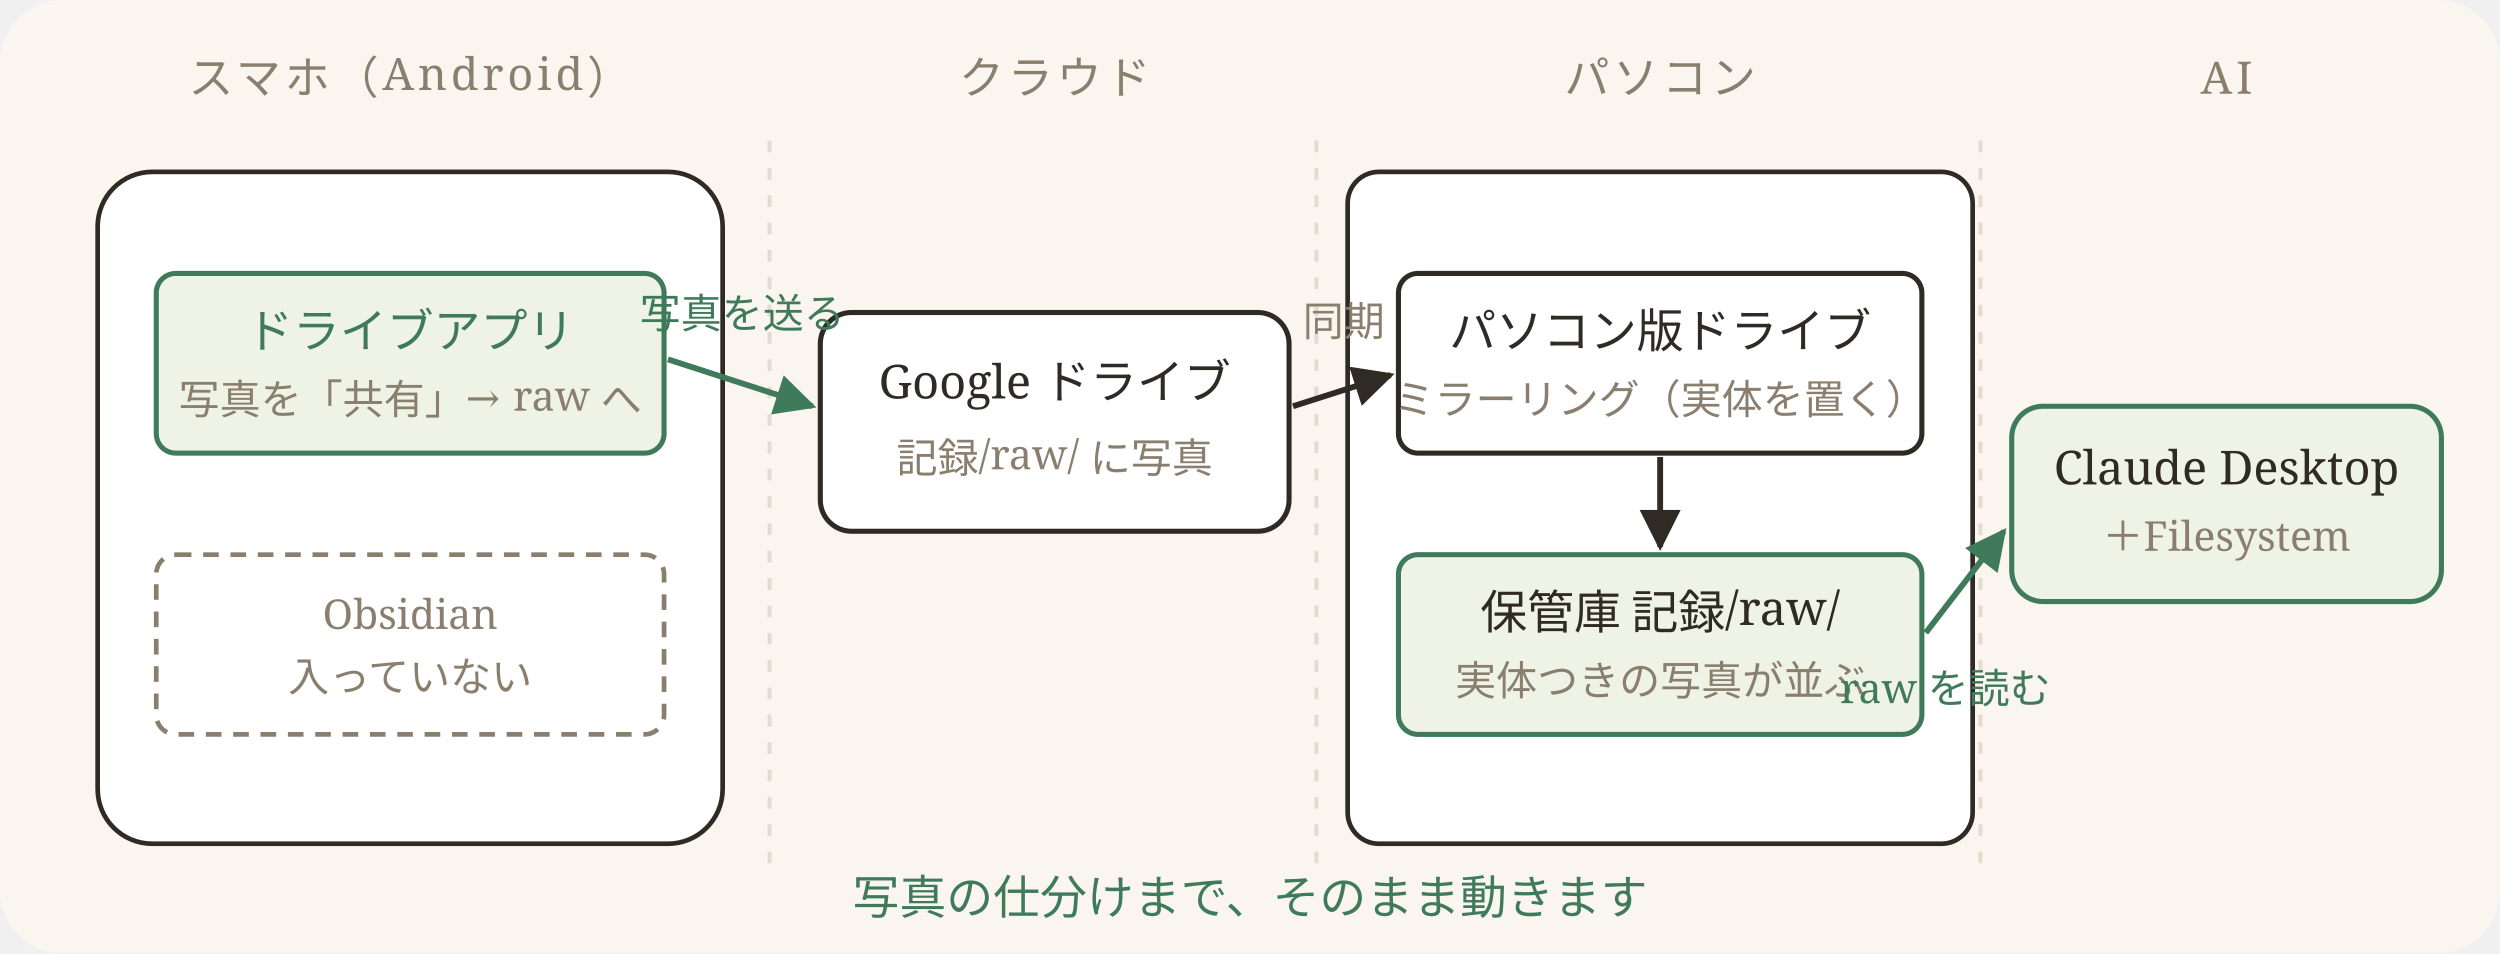
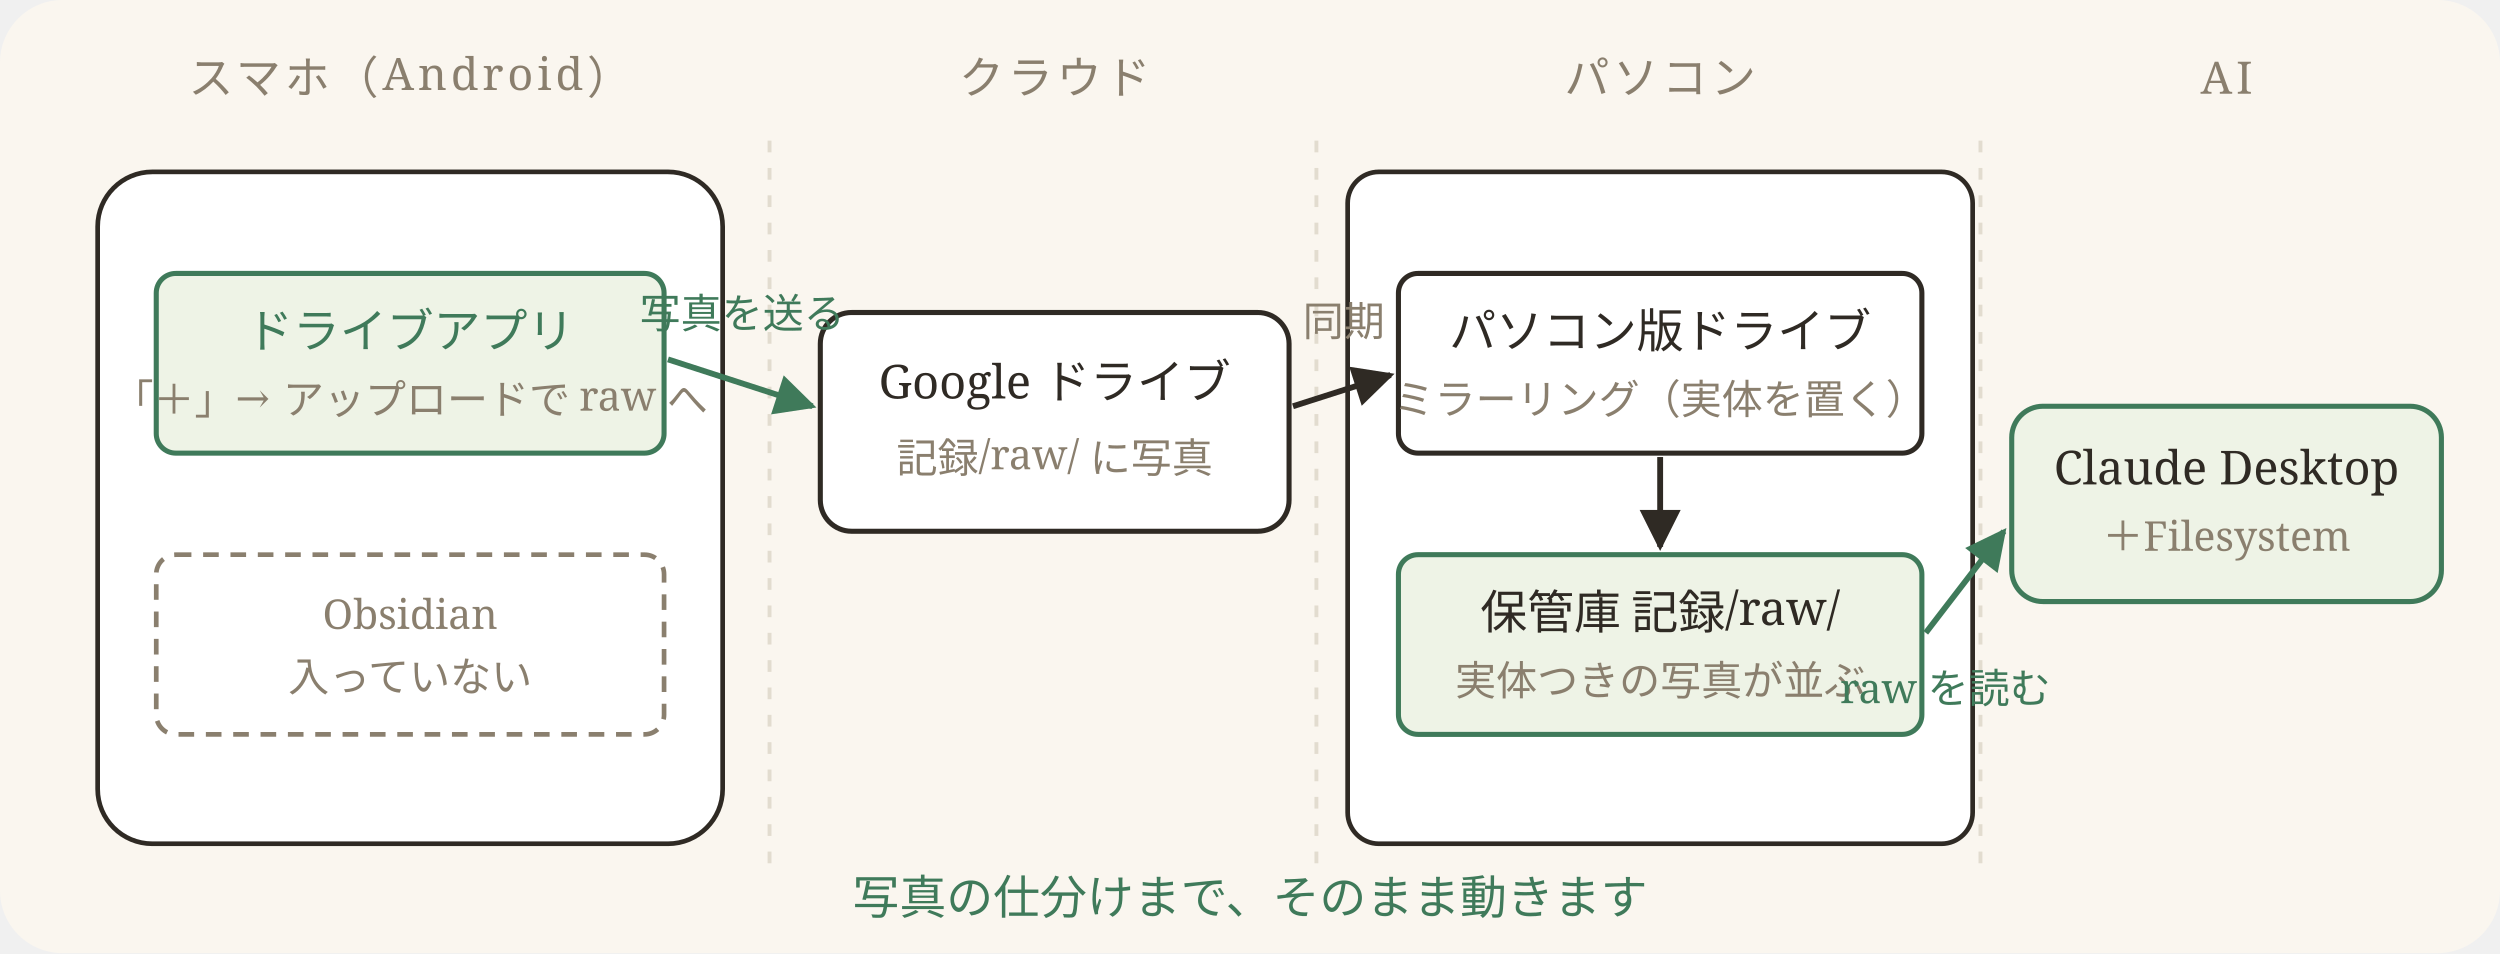
<svg xmlns="http://www.w3.org/2000/svg" viewBox="0 0 640 244" width="640" height="244" role="img" aria-label="四列の流れ図。スマホのドライブアプリから写真を Google ドライブの raw へ送り、パソコン版ドライブ（ミラーリング）が保管庫の raw に実体つきで同期し、Claude Desktop＋Filesystem が raw を読む。スマホに Obsidian は入っていない">
  <defs>
    <style>
      .t { font-family: 'Zen Kurenaido', 'Shippori Mincho B1', serif; fill: #2f2a24; font-size: 12px; }
      .s { font-family: 'Zen Kurenaido', 'Shippori Mincho B1', serif; fill: #8a7f6e; font-size: 10.5px; }
      .h { font-family: 'Zen Kurenaido', 'Shippori Mincho B1', serif; fill: #8a7f6e; font-size: 11.5px; letter-spacing: 1px; }
      .ok { fill: #3f7a5a; }
      .box { fill: #ffffff; stroke: #2f2a24; stroke-width: 1.3; }
      .box-ok { fill: #eef3e6; stroke: #3f7a5a; stroke-width: 1.3; }
      .ghost { fill: none; stroke: #8a7f6e; stroke-width: 1.2; stroke-dasharray: 4 3; }
      .dev { fill: #ffffff; stroke: #2f2a24; stroke-width: 1.2; }
      .col { stroke: #e2dccf; stroke-dasharray: 3 4; }
      .ar { stroke: #2f2a24; stroke-width: 1.5; fill: none; marker-end: url(#m-ink); }
      .ar-ok { stroke: #3f7a5a; stroke-width: 1.5; fill: none; marker-end: url(#m-ok); }
    </style>
    <marker id="m-ink" viewBox="0 0 10 10" refX="9" refY="5" markerWidth="7" markerHeight="7" orient="auto">
      <polygon points="0,0 10,5 0,10" fill="#2f2a24" />
    </marker>
    <marker id="m-ok" viewBox="0 0 10 10" refX="9" refY="5" markerWidth="7" markerHeight="7" orient="auto">
      <polygon points="0,0 10,5 0,10" fill="#3f7a5a" />
    </marker>
  </defs>
  <rect width="640" height="244" rx="16" fill="#faf6ef" />
  <text class="h" x="105" y="24" text-anchor="middle">スマホ（Android）</text>
  <text class="h" x="270" y="24" text-anchor="middle">クラウド</text>
  <text class="h" x="425" y="24" text-anchor="middle">パソコン</text>
  <text class="h" x="570" y="24" text-anchor="middle">AI</text>
  <line class="col" x1="197" y1="36" x2="197" y2="222" />
  <line class="col" x1="337" y1="36" x2="337" y2="222" />
  <line class="col" x1="507" y1="36" x2="507" y2="222" />
  <rect class="dev" x="25" y="44" width="160" height="172" rx="14" />
  <rect class="box-ok" x="40" y="70" width="130" height="46" rx="5" />
  <text class="t ok" x="105" y="89" text-anchor="middle">ドライブアプリ</text>
-   <text class="s" x="105" y="106" text-anchor="middle">写真を「共有」→ raw へ</text>
+   <text class="s" x="105" y="106" text-anchor="middle">「＋」→ アップロードで raw へ</text>
  <rect class="ghost" x="40" y="142" width="130" height="46" rx="5" />
  <text class="s" x="105" y="161" text-anchor="middle">Obsidian</text>
  <text class="s" x="105" y="177" text-anchor="middle">入っていない</text>
  <rect class="box" x="210" y="80" width="120" height="56" rx="8" />
  <text class="t" x="270" y="102" text-anchor="middle">Google ドライブ</text>
  <text class="s" x="270" y="121" text-anchor="middle">記録/raw/ に写真</text>
  <rect class="dev" x="345" y="44" width="160" height="172" rx="8" />
  <rect class="box" x="358" y="70" width="134" height="46" rx="5" />
  <text class="t" x="425" y="89" text-anchor="middle">パソコン版ドライブ</text>
  <text class="s" x="425" y="106" text-anchor="middle">ミラーリング（実体を置く）</text>
  <rect class="box-ok" x="358" y="142" width="134" height="46" rx="5" />
  <text class="t" x="425" y="161" text-anchor="middle">保管庫 記録/raw/</text>
  <text class="s" x="425" y="178" text-anchor="middle">実体つきの写真が並ぶ</text>
  <rect class="box-ok" x="515" y="104" width="110" height="50" rx="8" />
  <text class="t" x="570" y="124" text-anchor="middle">Claude Desktop</text>
  <text class="s" x="570" y="141" text-anchor="middle">＋Filesystem</text>
  <line class="ar-ok" x1="171" y1="92" x2="208" y2="104" />
  <text class="s ok" x="190" y="84" text-anchor="middle">写真を送る</text>
  <line class="ar" x1="331" y1="104" x2="356" y2="96" />
  <text class="s" x="344" y="86" text-anchor="middle">同期</text>
  <line class="ar" x1="425" y1="117" x2="425" y2="140" />
  <line class="ar-ok" x1="493" y1="162" x2="513" y2="136" />
  <text class="s ok" x="498" y="180" text-anchor="middle">raw を読む</text>
  <text class="t ok" x="320" y="234" text-anchor="middle">写真の仕分けまで、そのまま動きます</text>
</svg>
